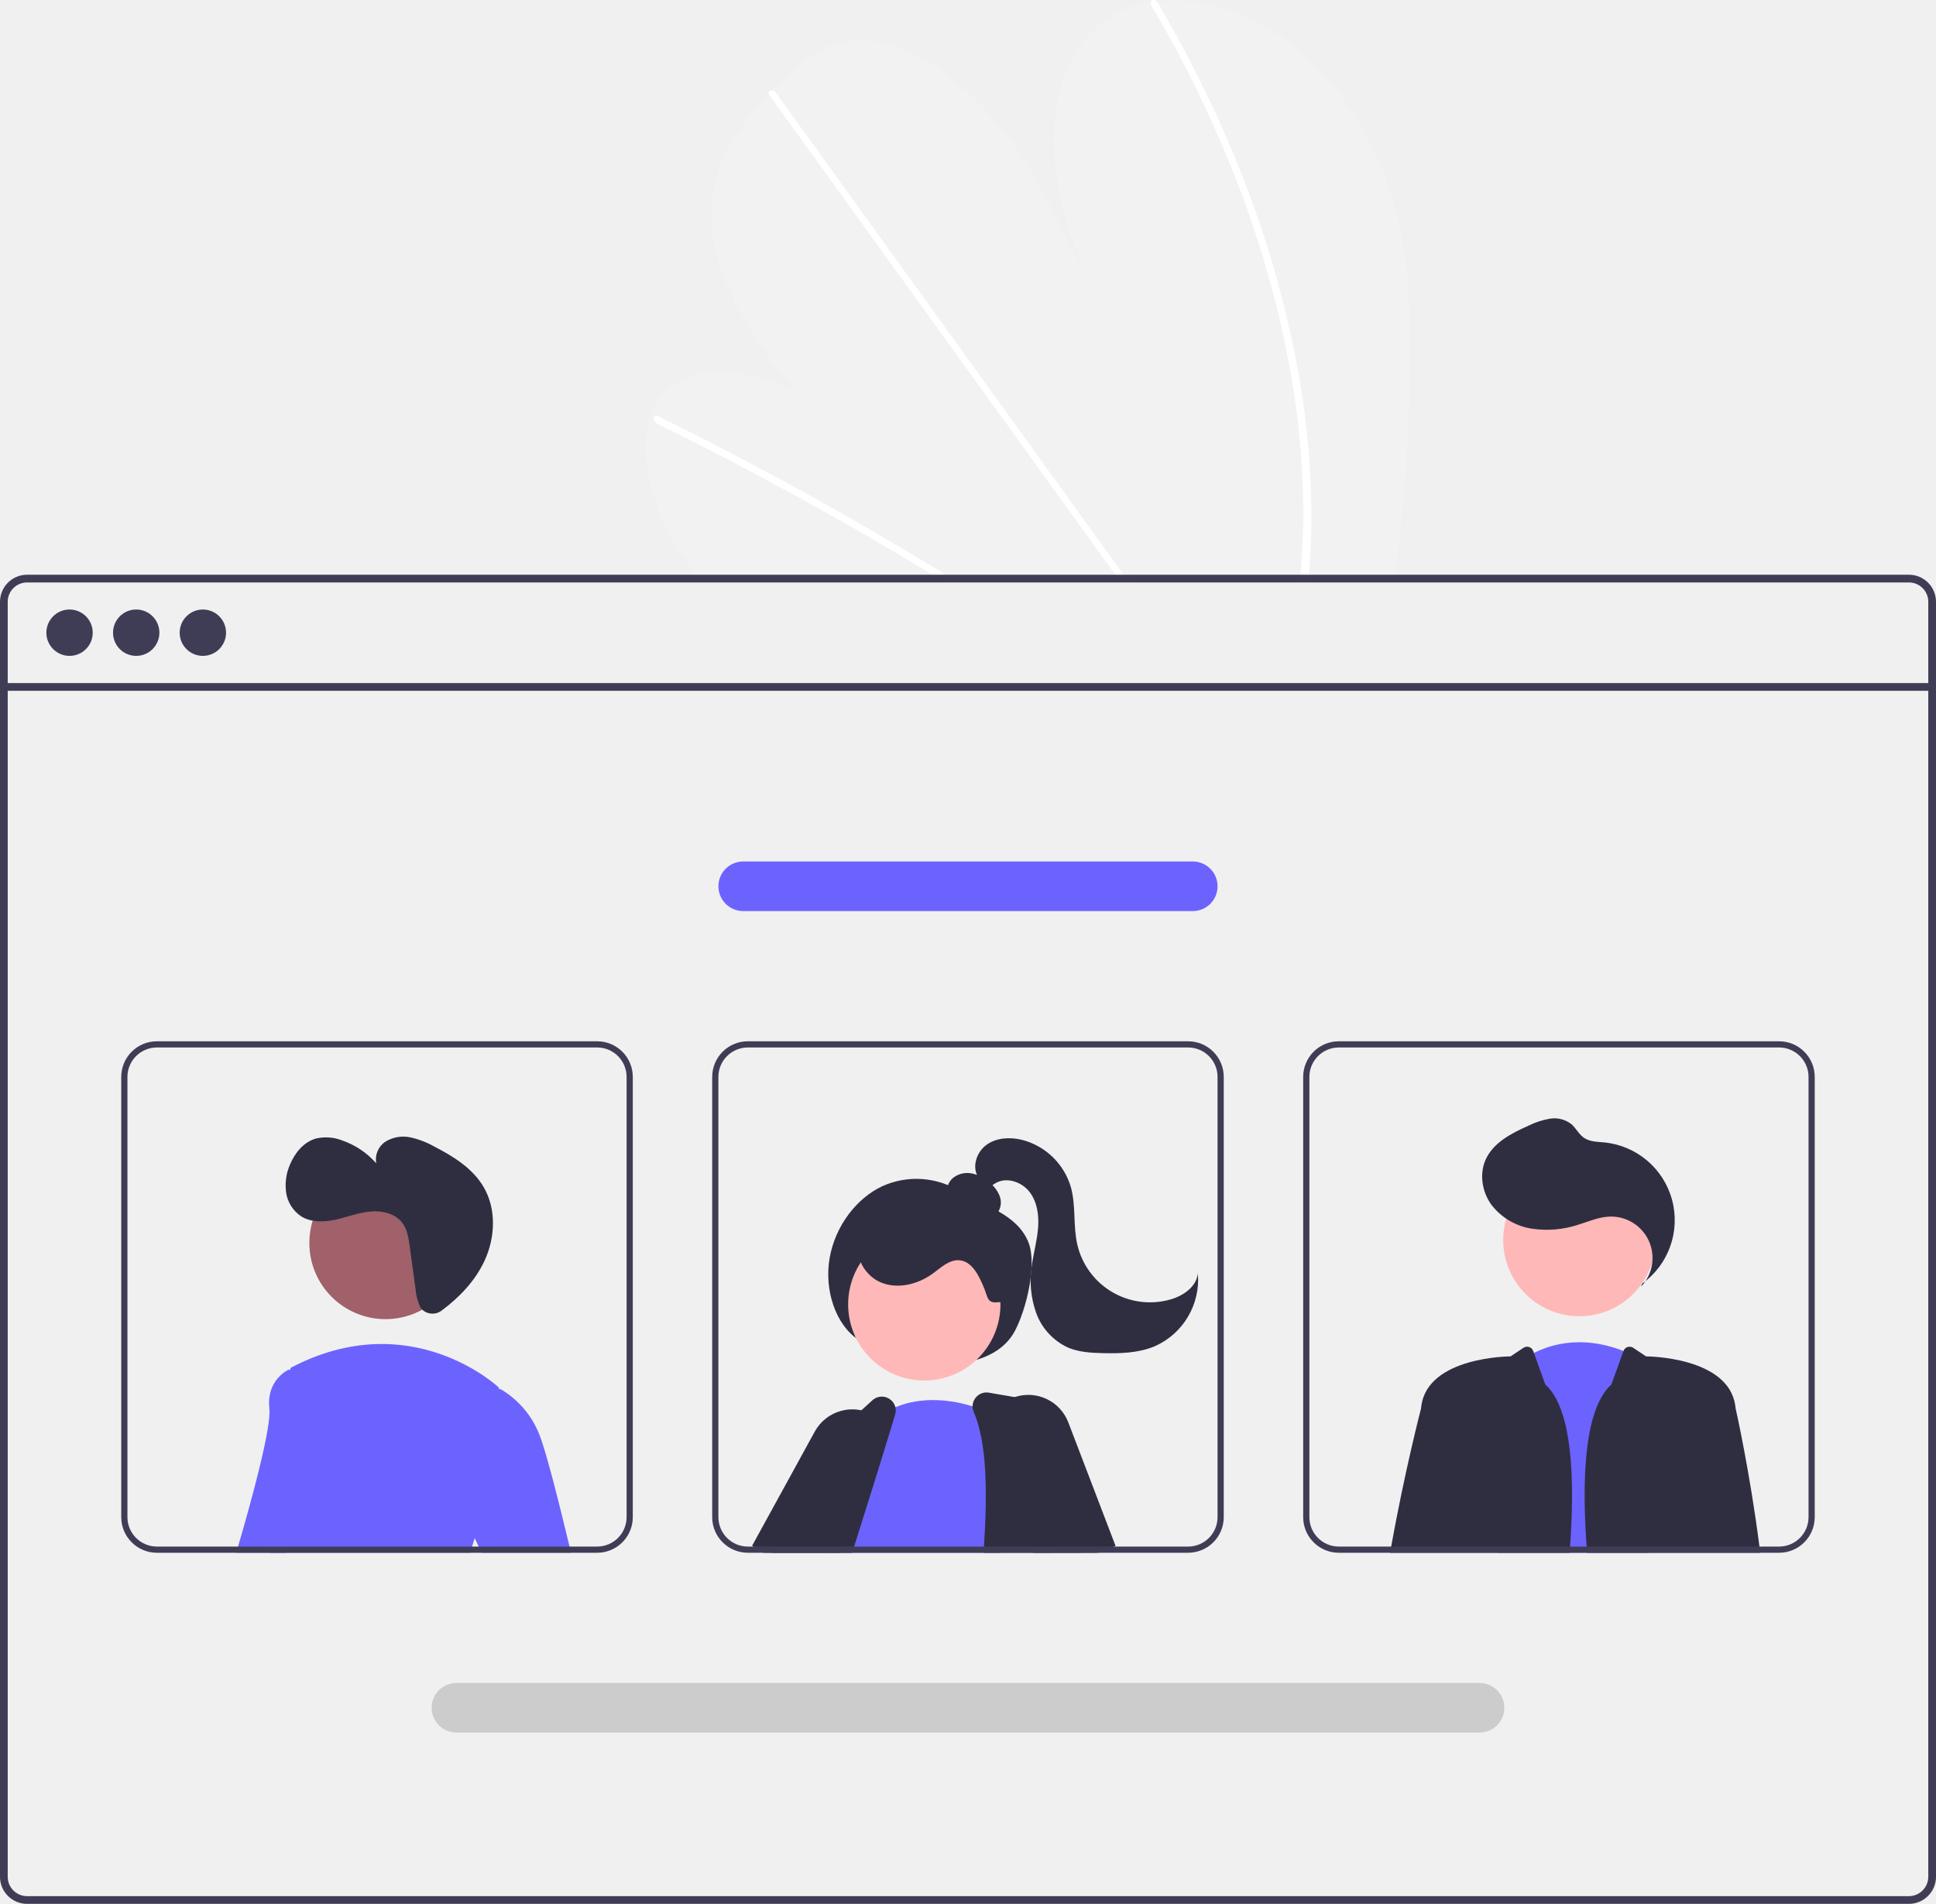
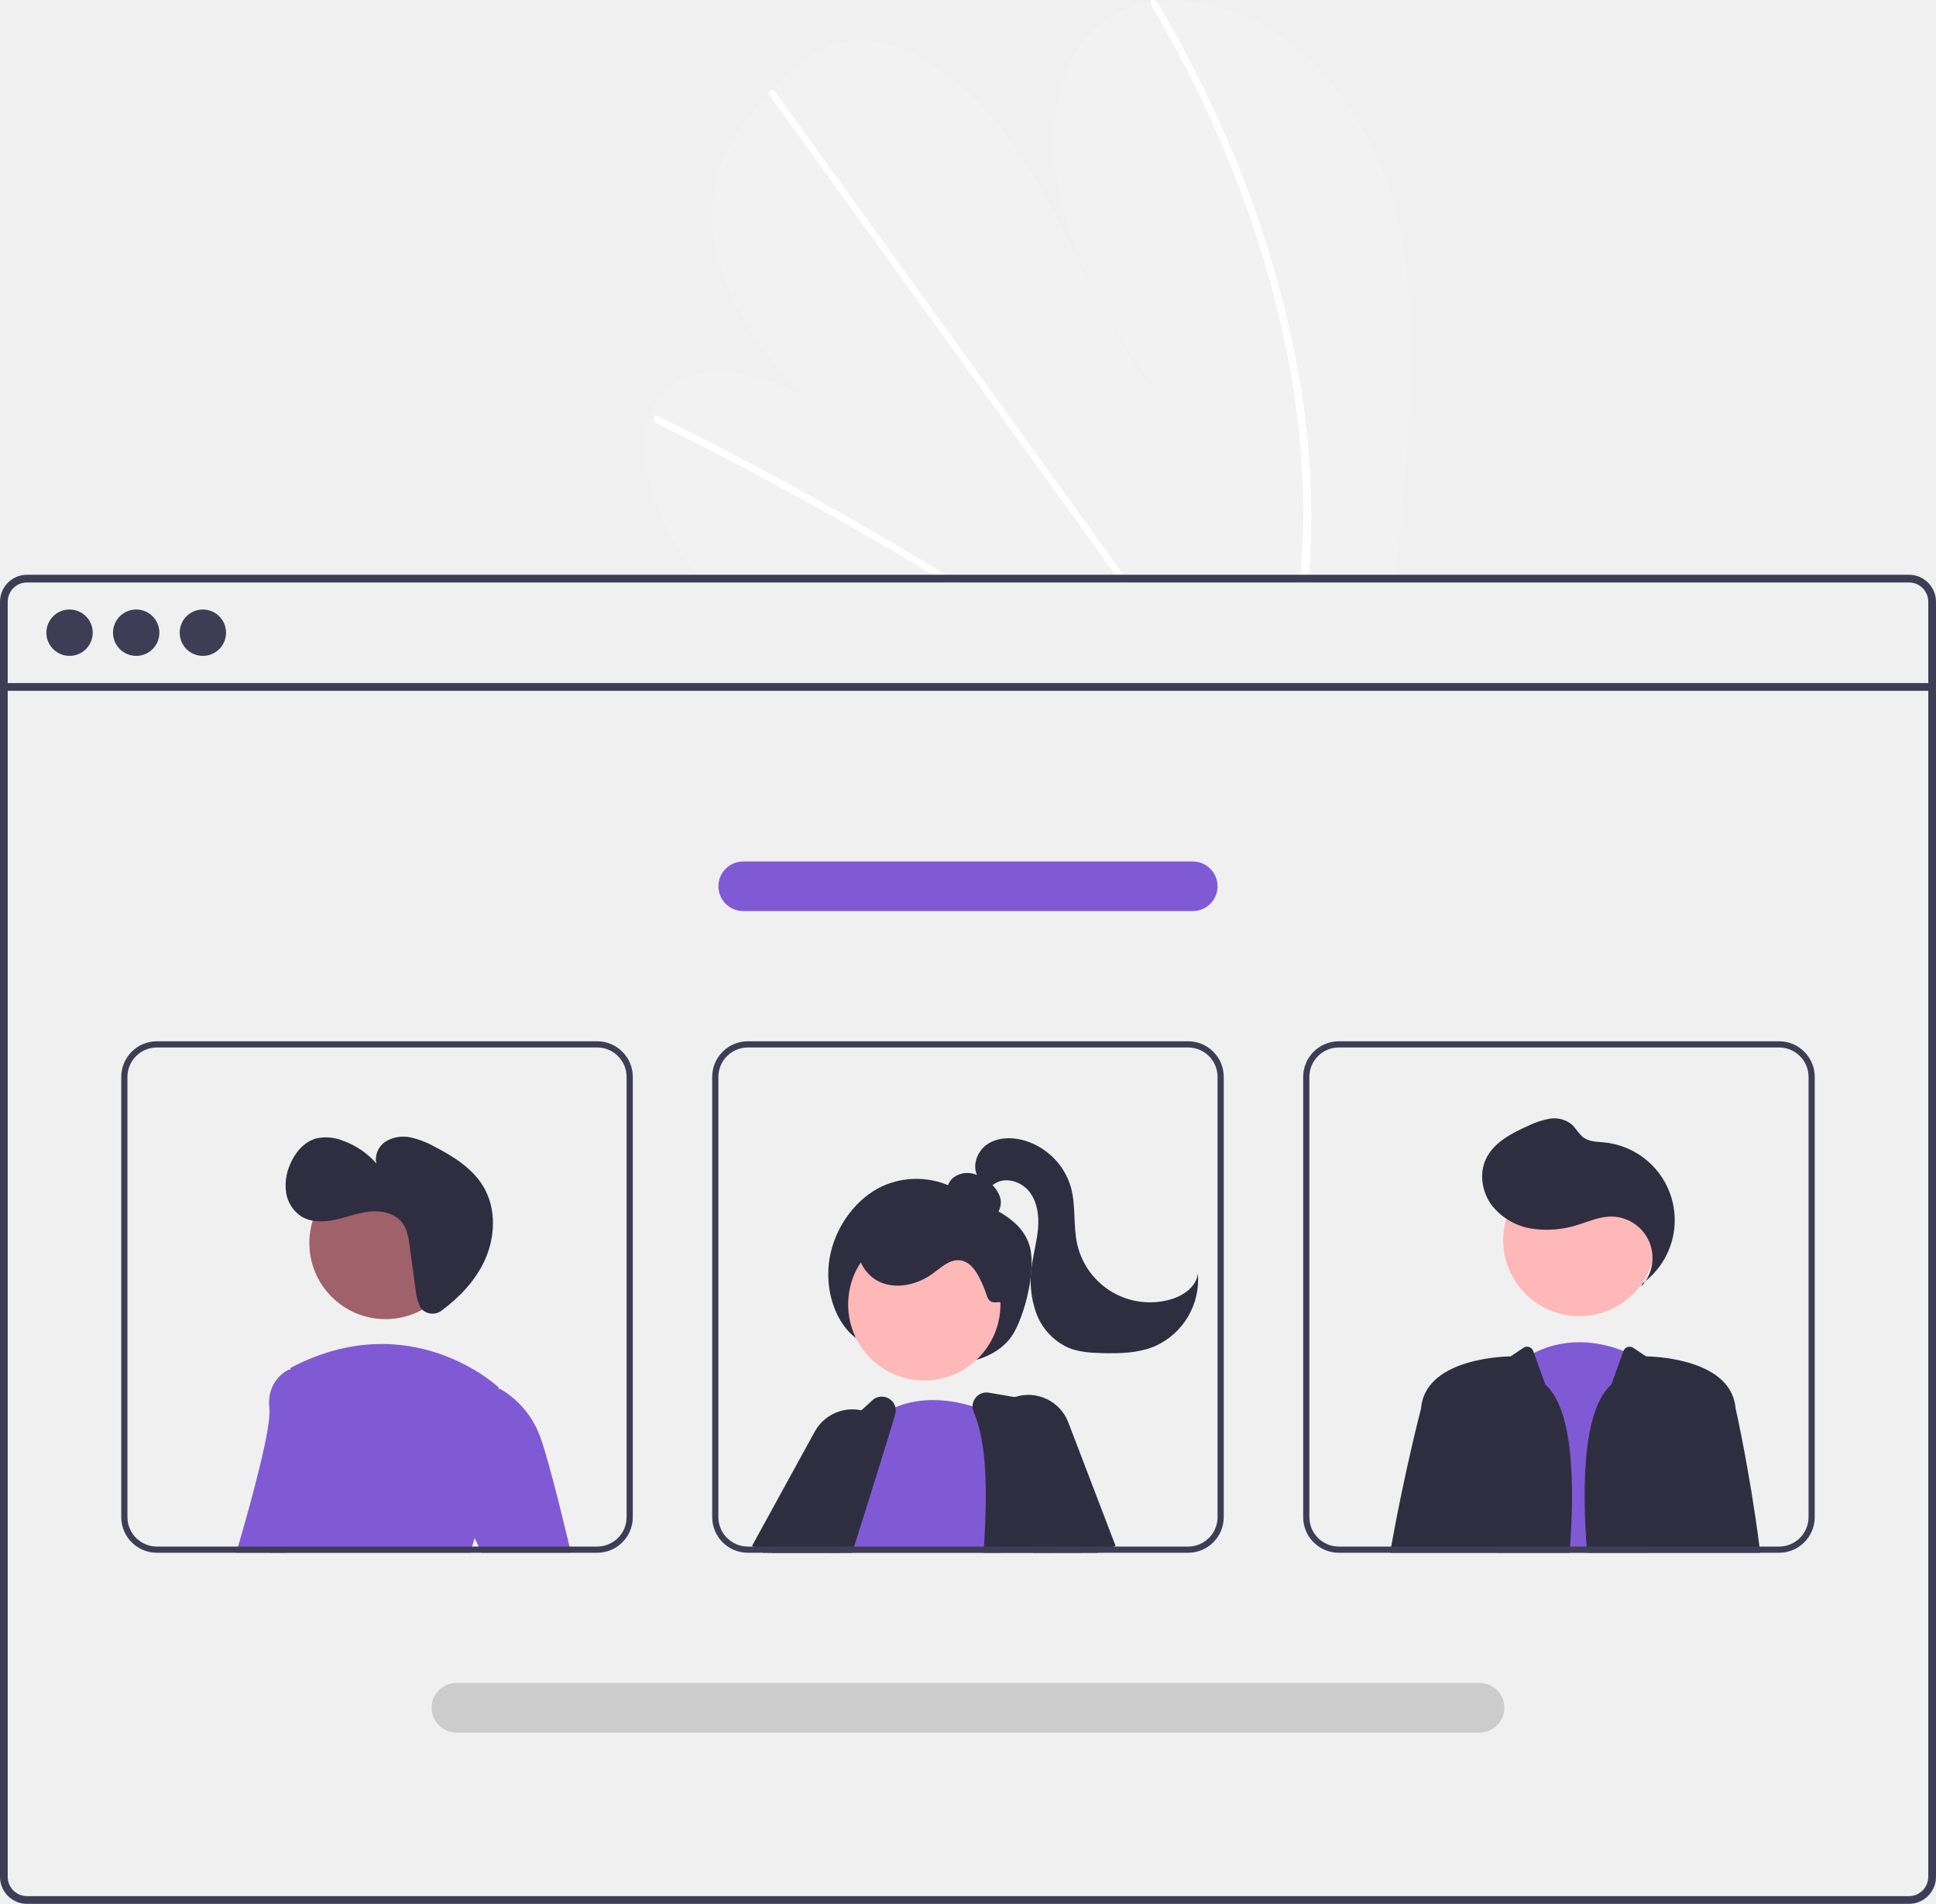
<svg xmlns="http://www.w3.org/2000/svg" data-name="Layer 1" width="624.45" height="614.164" viewBox="0 0 624.45 614.164">
  <path d="M742.585,257.032a554.594,554.594,0,0,1-4.83,71.29c-.11.83-.23,1.66-.34,2.49H514.135c-.66-.82-1.31-1.65-1.94-2.49-2.1-2.78-4.07-5.64-5.88-8.6-8.7-14.26-12.74-30.99-8.85-42.57l.07-.18a20.282,20.282,0,0,1,3.92-6.9c8.96-10.2,27.2-8.61,43.79-.51-14.93-16.16-26.86-36.59-27.86-54.88-.98-17.84,8.28-30.64,18.34-41.53.33-.36.66-.71.99-1.06.16-.18.33-.35.49-.53,7.85-8.3,17.01-16.49,30.34-15.58,14.62,1,30.89,13.15,42.33,27.35,11.44,14.19,19.08,30.34,26.82,46.1,7.75,15.75,16.13,31.9,28.5,45.33-16.77-20.97-30.33-44.86-35.42-68.14s-.85-45.69,13.93-56.75a34.713,34.713,0,0,1,15.17-6.22c.64-.11,1.29-.2,1.95-.28,13.73-1.64,30.16,3.02,44.18,14.3,15.44,12.42,26.2,30.9,31.6,48.47C742.005,223.712,742.665,240.652,742.585,257.032Z" transform="translate(-287.7751 -142.9181)" fill="#f2f2f2" />
  <path d="M596.915,330.812h-4.27q-2.041-1.26-4.1-2.49c-.85-.53-1.71-1.04-2.57-1.56q-21.315-12.855-42.89-24.65-21.555-11.805-43.32-22.51a1.789,1.789,0,0,1-1.04-2.04.516.516,0,0,1,.07-.15c.2-.38.65-.54,1.31-.22,1.78.88,3.57,1.76,5.35,2.66q21.825,10.89,43.47,22.88,21.63,11.985,43.02,25.04c.3.18.6.37.9.55C594.205,329.152,595.555,329.982,596.915,330.812Z" transform="translate(-287.7751 -142.9181)" fill="#fff" />
  <path d="M651.965,330.812h-2.64c-.6-.83-1.19-1.66-1.79-2.49q-21.149-29.31-42.29-58.62-34.62-47.985-69.22-95.97a1.7,1.7,0,0,1-.3-.58c-.2-.71.32-1.13.99-1.06a2.006,2.006,0,0,1,1.4.88q19.41,26.91,38.81,53.8,34.44,47.745,68.87,95.48c1.46,2.02,2.92,4.05,4.38,6.07C650.775,329.152,651.375,329.982,651.965,330.812Z" transform="translate(-287.7751 -142.9181)" fill="#fff" />
  <path d="M710.695,315.152c-.11,4.45-.38,8.83-.74,13.17q-.105,1.245-.21,2.49h-2.77c.08-.83.16-1.66.23-2.49.55-6.27.93-12.61.95-19.12a266.656,266.656,0,0,0-5.55-53.72,334.665,334.665,0,0,0-16.57-55.75,383.492,383.492,0,0,0-26.91-55.1,1.476,1.476,0,0,1-.25-.98c.11-.79,1.16-1.03,1.95-.28a2.293,2.293,0,0,1,.4.5q1.935,3.285,3.8,6.59a383.227,383.227,0,0,1,25.77,55.3,333.082,333.082,0,0,1,15.47,55.84A263.074,263.074,0,0,1,710.695,315.152Z" transform="translate(-287.7751 -142.9181)" fill="#fff" />
  <path d="M903.495,328.322h-607a8.728,8.728,0,0,0-8.72,8.72V748.362a8.728,8.728,0,0,0,8.72,8.72h607a8.712,8.712,0,0,0,6.63-3.06,2.046,2.046,0,0,0,.19-.24,8.167,8.167,0,0,0,1.25-2.11,8.507,8.507,0,0,0,.66-3.31V337.042A8.73,8.73,0,0,0,903.495,328.322Zm6.24,420.04a6.175,6.175,0,0,1-1.03,3.42,6.446,6.446,0,0,1-2.36,2.12,6.184,6.184,0,0,1-2.85.69h-607a6.238,6.238,0,0,1-6.23-6.23V337.042a6.238,6.238,0,0,1,6.23-6.23h607a6.239,6.239,0,0,1,6.24,6.23Z" transform="translate(-287.7751 -142.9181)" fill="#3f3d56" />
  <rect x="1.243" y="220.353" width="621.957" height="2.493" fill="#3f3d56" />
  <circle cx="22.432" cy="204.1" r="7.478" fill="#3f3d56" />
  <circle cx="43.932" cy="204.1" r="7.478" fill="#3f3d56" />
  <circle cx="65.433" cy="204.1" r="7.478" fill="#3f3d56" />
  <path d="M564.752,575.192c-7.479-4.869-11.199-16.184-9.367-26.531s8.734-19.261,17.008-23.104a26.649,26.649,0,0,1,25.228,1.793c7.587,4.639,18.317,7.18,21.92,16.462,2.769,7.133-.743,21.617-4.469,28.546-3.221,5.988-9.341,8.727-15.091,9.918a45.34,45.34,0,0,1-36.669-8.461Z" transform="translate(-287.7751 -142.9181)" fill="#2f2e41" />
  <polygon points="273.076 487.234 267.096 497.544 266.306 498.904 265.156 500.904 247.526 500.904 248.716 498.904 251.796 493.714 258.976 481.594 267.106 484.844 273.076 487.234" fill="#ffb8b8" />
  <path d="M533.981,643.822l-3.22-2-.4-.25,20.21-36.83a13.731,13.731,0,0,1,8.25-6.62,13.575,13.575,0,0,1,6.78-.25,13.354,13.354,0,0,1,3.74,1.4,13.089,13.089,0,0,1,1.39.88,13.349,13.349,0,0,1,4.1,4.62,13.817,13.817,0,0,1-.42,13.95l-7.79,12.45-6.66,10.65-1.25,2h-24.73Z" transform="translate(-287.7751 -142.9181)" fill="#2f2e41" />
  <circle cx="298.13" cy="420.784" r="24.561" fill="#ffb8b8" />
-   <path d="M610.561,643.822h-55.21l.25-.71q-.21-.645-.39-1.29c-.13-.45-.24-.91-.34-1.36a30.194,30.194,0,0,1,.01-12.7c3.05-14.98,15.22-27.15,15.22-27.15.21-.16.42-.31.63-.46a27.785,27.785,0,0,1,5.85-3.28c9.04-3.75,18.52-2.24,24.89-.3a49.669,49.669,0,0,1,6.49,2.47c.74.35,1.14.57,1.14.57l.63,19.21.76,23Z" transform="translate(-287.7751 -142.9181)" fill="#6c63ff" />
+   <path d="M610.561,643.822h-55.21l.25-.71q-.21-.645-.39-1.29c-.13-.45-.24-.91-.34-1.36a30.194,30.194,0,0,1,.01-12.7c3.05-14.98,15.22-27.15,15.22-27.15.21-.16.42-.31.63-.46a27.785,27.785,0,0,1,5.85-3.28c9.04-3.75,18.52-2.24,24.89-.3a49.669,49.669,0,0,1,6.49,2.47c.74.35,1.14.57,1.14.57l.63,19.21.76,23Z" transform="translate(-287.7751 -142.9181)" fill="#805ad5" />
  <path d="M636.101,641.822l-4.22-21.46-4.26-21.64a4.519,4.519,0,0,0-3.65-3.57l-8.92-1.54-8.3-1.43a4.459,4.459,0,0,0-4.31,1.65,4.41,4.41,0,0,0-.97,2.74,4.521,4.521,0,0,0,.37,1.79c4.33,10.1,4.41,26.09,3.31,43.46-.05.66-.09,1.33-.14,2H636.501Z" transform="translate(-287.7751 -142.9181)" fill="#2f2e41" />
  <path d="M576.581,596.872a4.527,4.527,0,0,0-7.15-2.48l-3.83,3.48-15.68,14.28a4.345,4.345,0,0,0-1.12,1.59c-1.77,4.23-5.22,12.58-9.23,22.89q-.975,2.52-2.01,5.19c-.24.66-.5,1.33-.76,2h25.84c.21-.67.42-1.34.63-2,1.15-3.63,2.27-7.19,3.35-10.65,3.16-10.05,6.01-19.18,8.21-26.4q.915-3,1.67-5.54A4.528,4.528,0,0,0,576.581,596.872Z" transform="translate(-287.7751 -142.9181)" fill="#2f2e41" />
  <polygon points="354.126 500.904 355.796 500.904 355.566 500.344 354.956 498.904 345.546 476.574 344.106 477.444 332.546 484.434 338.476 498.904 339.296 500.904 348.726 500.904 354.126 500.904" fill="#ffb8b8" />
  <path d="M632.361,601.782a13.821,13.821,0,0,0-17.31-8.17,12.41,12.41,0,0,0-1.27.5,13.647,13.647,0,0,0-5.82,4.93,13.205,13.205,0,0,0-1.43,2.77,13.742,13.742,0,0,0,.31,10.57l2.89,6.44,10.34,23,.9,2H641.901l1.44-.56,3.74-1.44.52-.2Z" transform="translate(-287.7751 -142.9181)" fill="#2f2e41" />
  <path d="M605.195,535.494a4.063,4.063,0,0,0,4.622-1.754,5.851,5.851,0,0,0,.338-5.143,10.736,10.736,0,0,0-3.195-4.215,12.406,12.406,0,0,0-5.617-2.908,7.461,7.461,0,0,0-6.053,1.331,5.377,5.377,0,0,0-1.826,5.722c.636,1.844,2.358,3.08,4.079,4a27.094,27.094,0,0,0,11.038,3.138Z" transform="translate(-287.7751 -142.9181)" fill="#2f2e41" />
  <path d="M609.973,562.969c-3.949.544-3.442-1.465-5.023-5.124s-3.698-8.002-7.667-8.373c-3.252-.304-5.932,2.296-8.567,4.227-4.696,3.441-11.025,5.126-16.469,3.061s-9.227-8.553-7.161-13.996a11.943,11.943,0,0,1,6.907-6.529,24.028,24.028,0,0,1,9.623-1.337,49.647,49.647,0,0,1,20.864,5.341c4.472,2.272,8.826,5.523,10.522,10.244s2.813,11.355-2.038,12.632Z" transform="translate(-287.7751 -142.9181)" fill="#2f2e41" />
  <path d="M603.177,522.509c-1.952-3.397-.341-8.059,2.853-10.329s7.477-2.493,11.288-1.582a22.166,22.166,0,0,1,15.9,15.411c1.617,5.941.656,12.322,2.025,18.326A24.049,24.049,0,0,0,665.466,562.06c4.102-1.205,8.271-4.133,8.674-8.389A23.518,23.518,0,0,1,660.212,577.22c-5.285,2.205-11.18,2.348-16.905,2.201-3.731-.096-7.546-.32-10.988-1.764A19.667,19.667,0,0,1,621.986,566.454a31.129,31.129,0,0,1-1.375-15.435c.563-4.028,1.684-7.977,1.997-12.032s-.281-8.386-2.781-11.594-7.276-4.847-10.83-2.87c-1.429.795-2.581,2.093-4.133,2.605s-3.752-.388-3.611-2.017Z" transform="translate(-287.7751 -142.9181)" fill="#2f2e41" />
-   <path d="M770.781,643.822l.19-2,5.64-58.68a35.917,35.917,0,0,1,5.93-3.77c11.61-5.85,22.81-3.05,28.87-.63a31.591,31.591,0,0,1,4.64,2.27l3.3,60.81.11,2Z" transform="translate(-287.7751 -142.9181)" fill="#6c63ff" />
+   <path d="M770.781,643.822l.19-2,5.64-58.68a35.917,35.917,0,0,1,5.93-3.77c11.61-5.85,22.81-3.05,28.87-.63a31.591,31.591,0,0,1,4.64,2.27l3.3,60.81.11,2Z" transform="translate(-287.7751 -142.9181)" fill="#805ad5" />
  <circle cx="509.419" cy="400.045" r="24.561" fill="#ffb8b8" />
  <path d="M817.122,557.94a13.369,13.369,0,0,0-10.145-22.564c-3.396.114-6.596,1.503-9.838,2.523a32.535,32.535,0,0,1-15.285,1.376,20.41,20.41,0,0,1-13.016-7.686c-3.039-4.177-3.986-9.969-1.84-14.667,2.478-5.423,8.268-8.412,13.714-10.84a25.063,25.063,0,0,1,6.962-2.288,8.929,8.929,0,0,1,6.926,1.746c1.53,1.316,2.427,3.295,4.093,4.436,1.875,1.284,4.31,1.25,6.571,1.477a25.205,25.205,0,0,1,12.208,45.54Z" transform="translate(-287.7751 -142.9181)" fill="#2f2e41" />
  <path d="M786.201,589.532l-3.66-10.16-.229-.633a2.104,2.104,0,0,0-3.146-1.037l-4.155,2.77s-26.65,0-28.79,15.99c-.03.25-.07.53-.1.83a.155.155,0,0,1-.01.04c-.27,1.05-5.3,20.49-9.62,44.49-.12.66-.24,1.33-.36,2h57.91v-0C795.926,619.713,794.871,597.297,786.201,589.532Z" transform="translate(-287.7751 -142.9181)" fill="#2f2e41" />
  <path d="M855.281,641.822c-3.16-24.62-7.68-44.53-7.68-44.53-.04-.3-.08-.58-.11-.83-2.13-15.99-28.78-15.99-28.78-15.99l-4.153-2.769a2.104,2.104,0,0,0-3.147,1.039l-3.89,10.79c-8.67,7.765-9.725,30.181-7.84,54.289l0.0.001h55.85C855.451,643.152,855.361,642.482,855.281,641.822Z" transform="translate(-287.7751 -142.9181)" fill="#2f2e41" />
-   <path d="M386.201,585.762l-5.94,56.06-.21,2H363.981c.19-.65.38-1.32.58-2,4.56-15.64,10.77-38.47,10.1-44.52-1.05-9.44,6.3-12.59,6.3-12.59l.46.09Z" transform="translate(-287.7751 -142.9181)" fill="#6c63ff" />
+   <path d="M386.201,585.762l-5.94,56.06-.21,2H363.981c.19-.65.38-1.32.58-2,4.56-15.64,10.77-38.47,10.1-44.52-1.05-9.44,6.3-12.59,6.3-12.59l.46.09Z" transform="translate(-287.7751 -142.9181)" fill="#805ad5" />
  <circle cx="124.343" cy="400.979" r="24.561" fill="#a0616a" />
-   <path d="M443.911,631.922a40.266,40.266,0,0,0-3.03,7.16c-.29.88-.57,1.8-.83,2.74-.19.65-.36,1.32-.53,2H374.741c.09-.66.17-1.33.26-2,3.31-26.15,5.99-52.69,6.42-57.02.04-.41.06-.62.06-.62,38.82-20.46,67.15,6.3,67.15,6.3s.04.19.1.56C449.351,594.782,452.511,616.622,443.911,631.922Z" transform="translate(-287.7751 -142.9181)" fill="#6c63ff" />
-   <path d="M440.881,639.082l-4.32-9.26,1.05-36.72,11.12-2.06.39-.07a29.445,29.445,0,0,1,12.62,14.72c2.16,5.4,6.27,21.64,9.74,36.13.16.67.32,1.34.48,2H443.091l-.93-2Z" transform="translate(-287.7751 -142.9181)" fill="#6c63ff" />
+   <path d="M443.911,631.922a40.266,40.266,0,0,0-3.03,7.16c-.29.88-.57,1.8-.83,2.74-.19.65-.36,1.32-.53,2H374.741c.09-.66.17-1.33.26-2,3.31-26.15,5.99-52.69,6.42-57.02.04-.41.06-.62.06-.62,38.82-20.46,67.15,6.3,67.15,6.3s.04.19.1.56C449.351,594.782,452.511,616.622,443.911,631.922Z" transform="translate(-287.7751 -142.9181)" fill="#805ad5" />
+   <path d="M440.881,639.082l-4.32-9.26,1.05-36.72,11.12-2.06.39-.07a29.445,29.445,0,0,1,12.62,14.72c2.16,5.4,6.27,21.64,9.74,36.13.16.67.32,1.34.48,2H443.091l-.93-2Z" transform="translate(-287.7751 -142.9181)" fill="#805ad5" />
  <path d="M480.391,478.822h-142.02a11.504,11.504,0,0,0-11.49,11.49v142.02a11.504,11.504,0,0,0,11.49,11.49h142.02a11.497,11.497,0,0,0,11.49-11.49v-142.02A11.497,11.497,0,0,0,480.391,478.822Zm9.49,153.51a9.498,9.498,0,0,1-9.49,9.49h-142.02a9.505,9.505,0,0,1-9.49-9.49v-142.02a9.505,9.505,0,0,1,9.49-9.49h142.02a9.498,9.498,0,0,1,9.49,9.49Zm-109.62,9.49-.21,2h59.47c.17-.68.34-1.35.53-2Z" transform="translate(-287.7751 -142.9181)" fill="#3f3d56" />
  <path d="M671.001,478.822h-142.02a11.504,11.504,0,0,0-11.49,11.49v142.02a11.504,11.504,0,0,0,11.49,11.49h142.02a11.497,11.497,0,0,0,11.49-11.49v-142.02A11.497,11.497,0,0,0,671.001,478.822Zm9.49,153.51a9.498,9.498,0,0,1-9.49,9.49h-142.02a9.505,9.505,0,0,1-9.49-9.49v-142.02a9.505,9.505,0,0,1,9.49-9.49h142.02a9.498,9.498,0,0,1,9.49,9.49Zm-125.28,9.49q.18.645.39,1.29l-.25.71h49.66c.05-.67.09-1.34.14-2Z" transform="translate(-287.7751 -142.9181)" fill="#3f3d56" />
  <path d="M861.621,478.822h-142.02a11.497,11.497,0,0,0-11.49,11.49v142.02a11.497,11.497,0,0,0,11.49,11.49h142.02a11.504,11.504,0,0,0,11.49-11.49v-142.02A11.504,11.504,0,0,0,861.621,478.822Zm9.49,153.51a9.504,9.504,0,0,1-9.49,9.49h-142.02a9.498,9.498,0,0,1-9.49-9.49v-142.02a9.498,9.498,0,0,1,9.49-9.49h142.02a9.504,9.504,0,0,1,9.49,9.49Zm-76.92,9.49c-.05.66-.1,1.33-.15,2h43.09c.08-.66.17-1.33.25-2Z" transform="translate(-287.7751 -142.9181)" fill="#3f3d56" />
  <path d="M764.996,701.822h-330a8,8,0,1,1,0-16h330a8,8,0,1,1,0,16Z" transform="translate(-287.7751 -142.9181)" fill="#ccc" />
-   <path d="M672.496,436.822h-145a8,8,0,0,1,0-16h145a8,8,0,0,1,0,16Z" transform="translate(-287.7751 -142.9181)" fill="#6c63ff" />
+   <path d="M672.496,436.822h-145a8,8,0,0,1,0-16h145a8,8,0,0,1,0,16Z" transform="translate(-287.7751 -142.9181)" fill="#805ad5" />
  <path d="M423.866,565.296a4.853,4.853,0,0,0,6.346.407c5.789-4.291,10.87-9.632,13.878-16.147,3.446-7.465,3.831-16.625-.324-23.72-3.512-5.998-9.714-9.868-15.896-13.046a28.271,28.271,0,0,0-7.674-2.958,10.937,10.937,0,0,0-7.952,1.283,6.868,6.868,0,0,0-3.101,7.091A25.847,25.847,0,0,0,398.111,510.8a14.267,14.267,0,0,0-8.425-.611c-3.923,1.113-6.786,4.598-8.353,8.362a16.724,16.724,0,0,0-1.262,9.125,11.147,11.147,0,0,0,4.871,7.635c3.243,2.007,7.381,1.862,11.105,1.042s7.33-2.246,11.126-2.606,8.024.586,10.335,3.62c1.627,2.137,2.045,4.928,2.41,7.589l1.9,13.839a16.881,16.881,0,0,0,1.51,5.783A3.333,3.333,0,0,0,423.866,565.296Z" transform="translate(-287.7751 -142.9181)" fill="#2f2e41" />
</svg>
